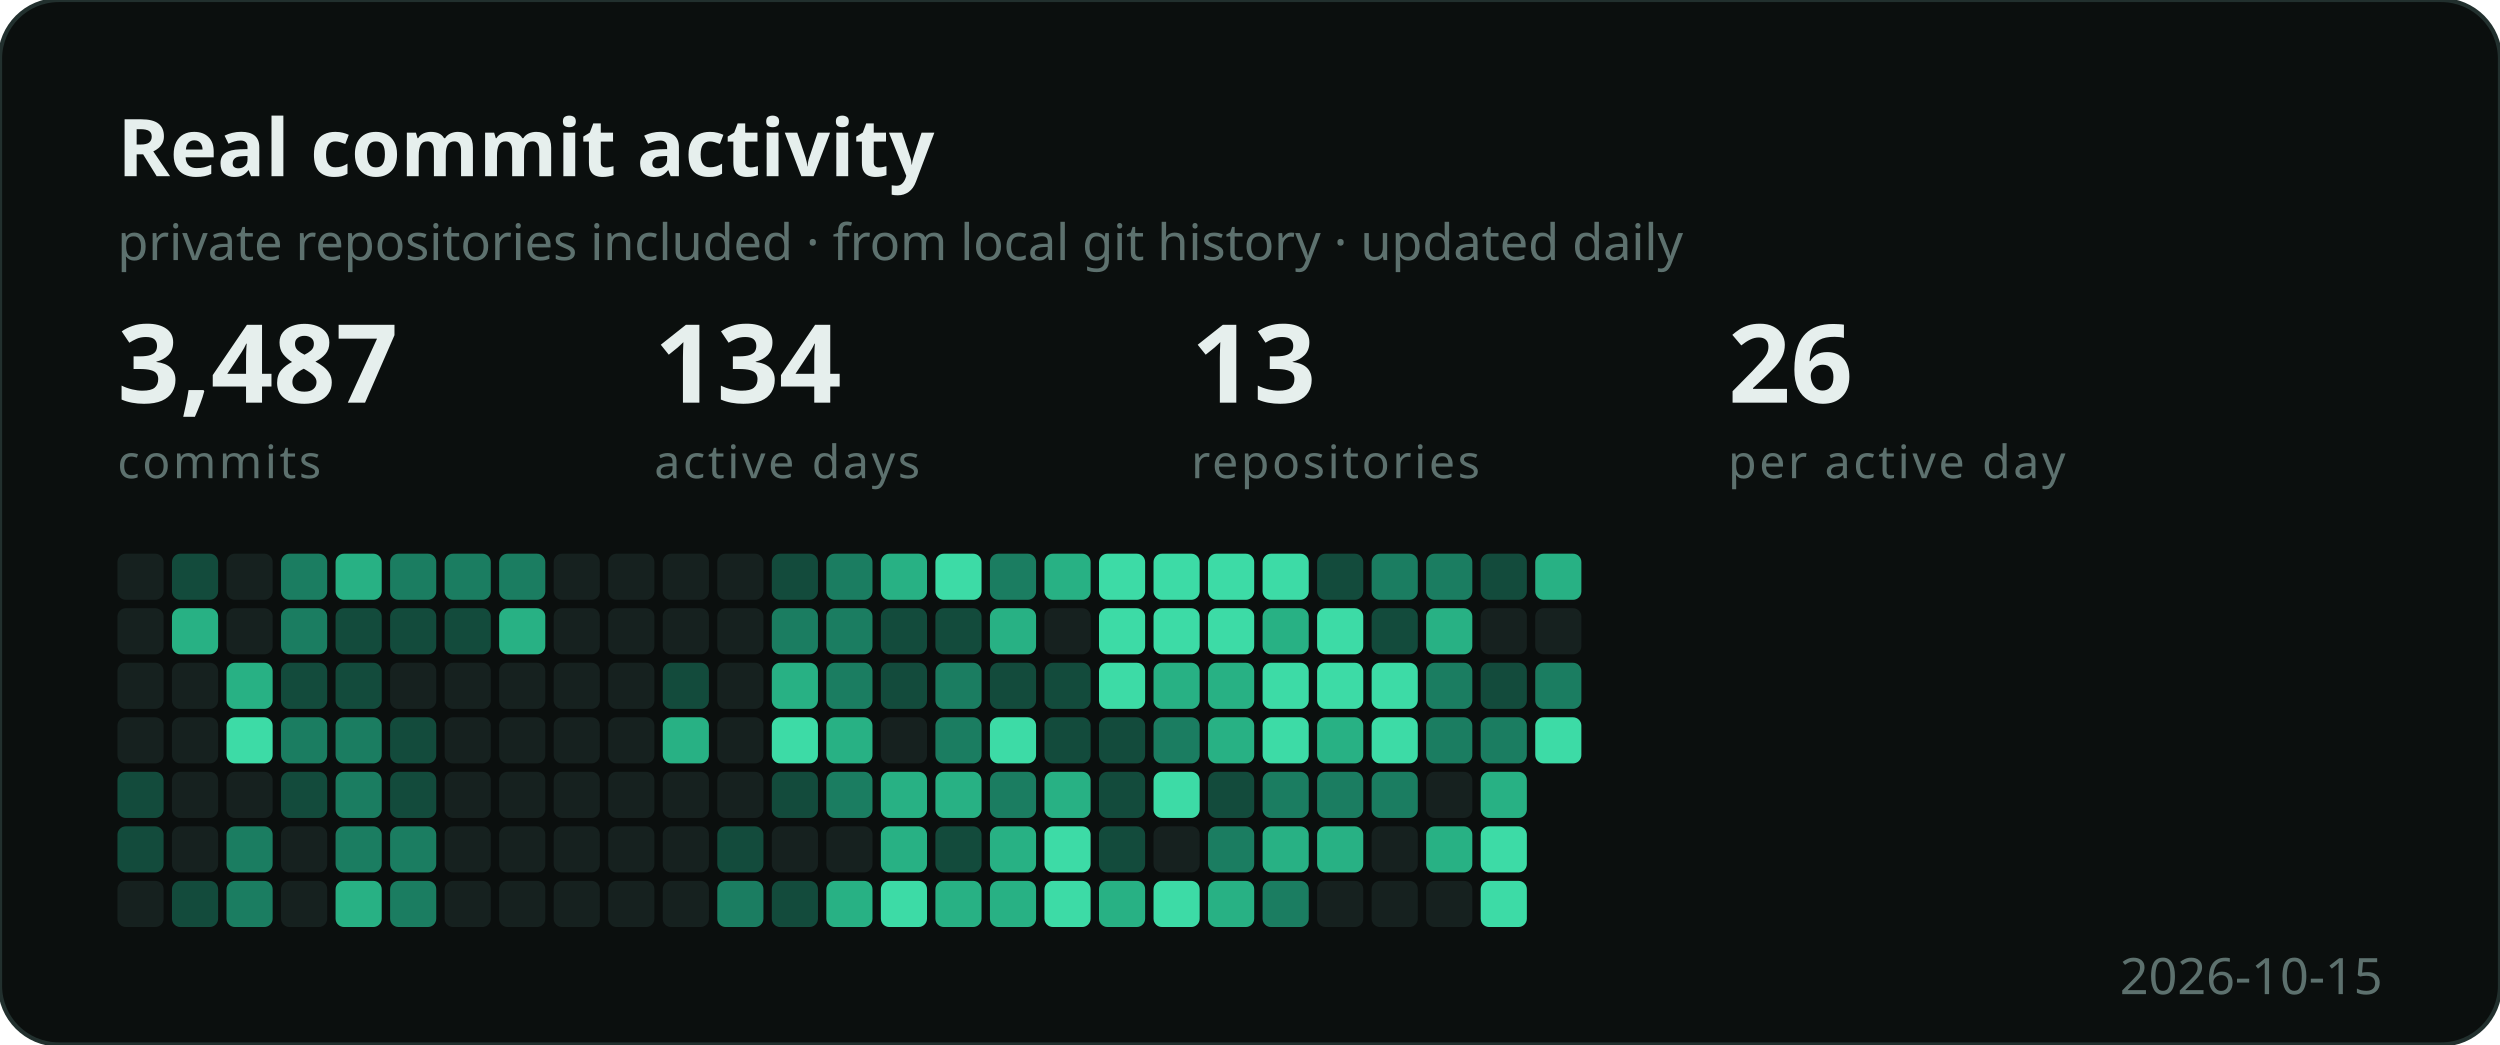
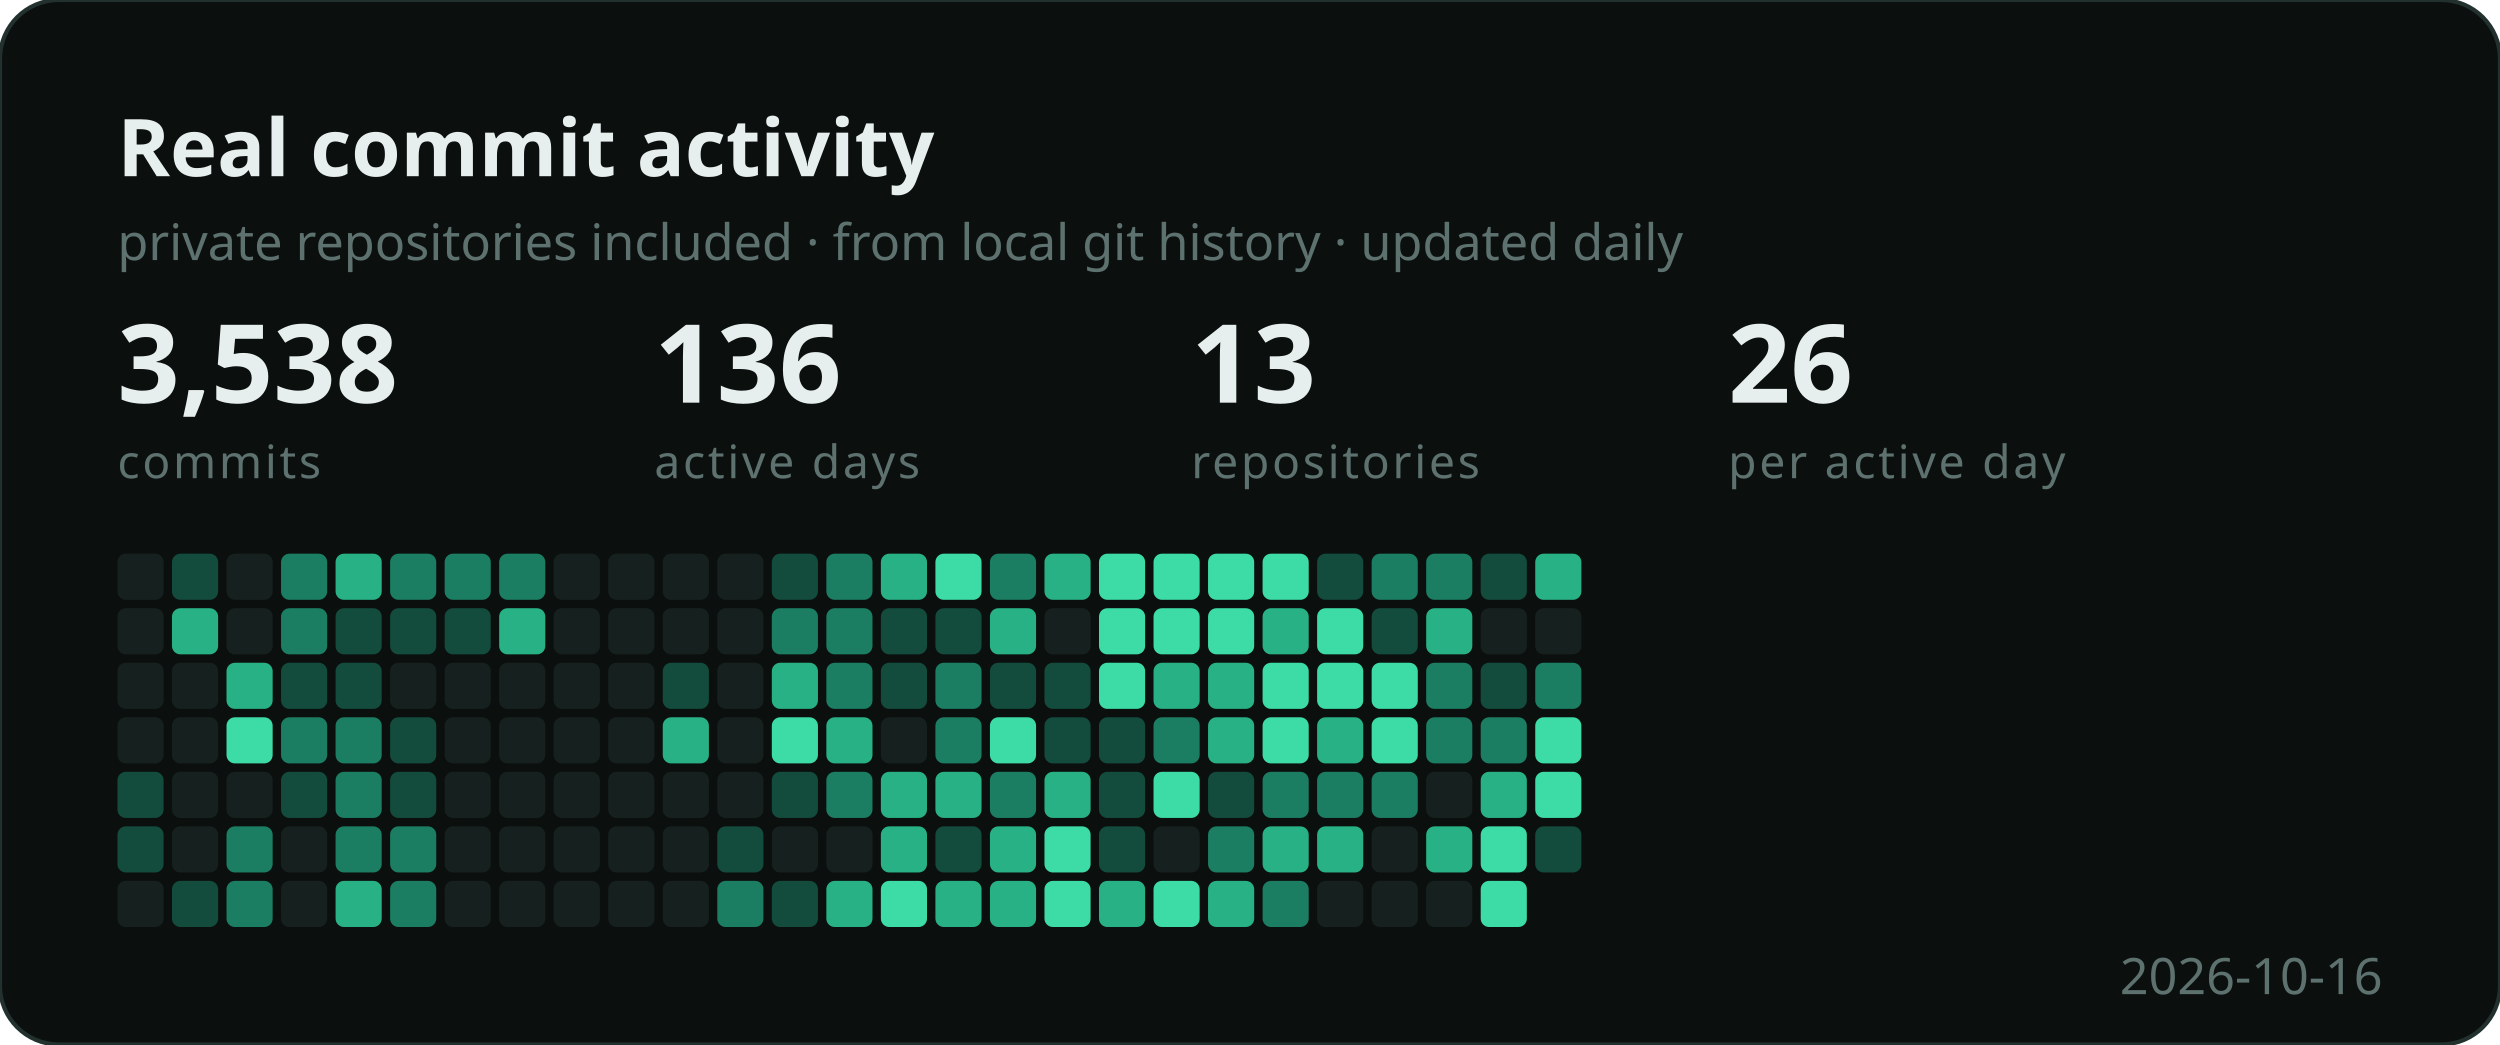
<svg xmlns="http://www.w3.org/2000/svg" width="596" height="249" viewBox="0 0 596 249" role="img" aria-label="Developer activity">
  <style>
    .b { font: 700 19px "Segoe UI", Ubuntu, sans-serif; fill: #e6efed; }
    .s { font: 400 12px "Segoe UI", Ubuntu, sans-serif; fill: #5d716e; }
    .n { font: 700 26px "Segoe UI", Ubuntu, sans-serif; fill: #e6efed; }
    .e { font: 400 11px "Segoe UI", Ubuntu, sans-serif; fill: #5d716e;
          letter-spacing: .06em; text-transform: uppercase; }
  </style>
  <rect width="596" height="249" rx="14" fill="#0b0f0e" stroke="#22302e" />
  <text x="28" y="42" class="b">Real commit activity</text>
  <text x="28" y="62" class="s">private repositories included · from local git history · updated daily</text>
-   <text x="28" y="96" class="n">3,487</text>
+   <text x="28" y="96" class="n">3,538</text>
  <text x="28" y="114" class="e">commits</text>
-   <text x="156" y="96" class="n">134</text>
+   <text x="156" y="96" class="n">136</text>
  <text x="156" y="114" class="e">active days</text>
  <text x="284" y="96" class="n">13</text>
  <text x="284" y="114" class="e">repositories</text>
  <text x="412" y="96" class="n">26</text>
  <text x="412" y="114" class="e">per active day</text>
  <g transform="translate(28,132)">
    <rect x="0" y="0" width="11" height="11" rx="2" fill="#16211f" />
    <rect x="0" y="13" width="11" height="11" rx="2" fill="#16211f" />
    <rect x="0" y="26" width="11" height="11" rx="2" fill="#16211f" />
    <rect x="0" y="39" width="11" height="11" rx="2" fill="#16211f" />
    <rect x="0" y="52" width="11" height="11" rx="2" fill="#134b3c" />
    <rect x="0" y="65" width="11" height="11" rx="2" fill="#134b3c" />
    <rect x="0" y="78" width="11" height="11" rx="2" fill="#16211f" />
    <rect x="13" y="0" width="11" height="11" rx="2" fill="#134b3c" />
    <rect x="13" y="13" width="11" height="11" rx="2" fill="#28b184" />
    <rect x="13" y="26" width="11" height="11" rx="2" fill="#16211f" />
    <rect x="13" y="39" width="11" height="11" rx="2" fill="#16211f" />
    <rect x="13" y="52" width="11" height="11" rx="2" fill="#16211f" />
    <rect x="13" y="65" width="11" height="11" rx="2" fill="#16211f" />
    <rect x="13" y="78" width="11" height="11" rx="2" fill="#134b3c" />
    <rect x="26" y="0" width="11" height="11" rx="2" fill="#16211f" />
    <rect x="26" y="13" width="11" height="11" rx="2" fill="#16211f" />
    <rect x="26" y="26" width="11" height="11" rx="2" fill="#28b184" />
    <rect x="26" y="39" width="11" height="11" rx="2" fill="#3ddba6" />
    <rect x="26" y="52" width="11" height="11" rx="2" fill="#16211f" />
    <rect x="26" y="65" width="11" height="11" rx="2" fill="#1b7d61" />
    <rect x="26" y="78" width="11" height="11" rx="2" fill="#1b7d61" />
    <rect x="39" y="0" width="11" height="11" rx="2" fill="#1b7d61" />
    <rect x="39" y="13" width="11" height="11" rx="2" fill="#1b7d61" />
    <rect x="39" y="26" width="11" height="11" rx="2" fill="#134b3c" />
    <rect x="39" y="39" width="11" height="11" rx="2" fill="#1b7d61" />
    <rect x="39" y="52" width="11" height="11" rx="2" fill="#134b3c" />
    <rect x="39" y="65" width="11" height="11" rx="2" fill="#16211f" />
    <rect x="39" y="78" width="11" height="11" rx="2" fill="#16211f" />
    <rect x="52" y="0" width="11" height="11" rx="2" fill="#28b184" />
    <rect x="52" y="13" width="11" height="11" rx="2" fill="#134b3c" />
    <rect x="52" y="26" width="11" height="11" rx="2" fill="#134b3c" />
    <rect x="52" y="39" width="11" height="11" rx="2" fill="#1b7d61" />
    <rect x="52" y="52" width="11" height="11" rx="2" fill="#1b7d61" />
    <rect x="52" y="65" width="11" height="11" rx="2" fill="#1b7d61" />
    <rect x="52" y="78" width="11" height="11" rx="2" fill="#28b184" />
    <rect x="65" y="0" width="11" height="11" rx="2" fill="#1b7d61" />
    <rect x="65" y="13" width="11" height="11" rx="2" fill="#134b3c" />
    <rect x="65" y="26" width="11" height="11" rx="2" fill="#16211f" />
    <rect x="65" y="39" width="11" height="11" rx="2" fill="#134b3c" />
    <rect x="65" y="52" width="11" height="11" rx="2" fill="#134b3c" />
    <rect x="65" y="65" width="11" height="11" rx="2" fill="#1b7d61" />
    <rect x="65" y="78" width="11" height="11" rx="2" fill="#1b7d61" />
    <rect x="78" y="0" width="11" height="11" rx="2" fill="#1b7d61" />
    <rect x="78" y="13" width="11" height="11" rx="2" fill="#134b3c" />
    <rect x="78" y="26" width="11" height="11" rx="2" fill="#16211f" />
    <rect x="78" y="39" width="11" height="11" rx="2" fill="#16211f" />
    <rect x="78" y="52" width="11" height="11" rx="2" fill="#16211f" />
    <rect x="78" y="65" width="11" height="11" rx="2" fill="#16211f" />
    <rect x="78" y="78" width="11" height="11" rx="2" fill="#16211f" />
    <rect x="91" y="0" width="11" height="11" rx="2" fill="#1b7d61" />
    <rect x="91" y="13" width="11" height="11" rx="2" fill="#28b184" />
    <rect x="91" y="26" width="11" height="11" rx="2" fill="#16211f" />
    <rect x="91" y="39" width="11" height="11" rx="2" fill="#16211f" />
    <rect x="91" y="52" width="11" height="11" rx="2" fill="#16211f" />
    <rect x="91" y="65" width="11" height="11" rx="2" fill="#16211f" />
    <rect x="91" y="78" width="11" height="11" rx="2" fill="#16211f" />
    <rect x="104" y="0" width="11" height="11" rx="2" fill="#16211f" />
    <rect x="104" y="13" width="11" height="11" rx="2" fill="#16211f" />
    <rect x="104" y="26" width="11" height="11" rx="2" fill="#16211f" />
    <rect x="104" y="39" width="11" height="11" rx="2" fill="#16211f" />
    <rect x="104" y="52" width="11" height="11" rx="2" fill="#16211f" />
    <rect x="104" y="65" width="11" height="11" rx="2" fill="#16211f" />
    <rect x="104" y="78" width="11" height="11" rx="2" fill="#16211f" />
    <rect x="117" y="0" width="11" height="11" rx="2" fill="#16211f" />
    <rect x="117" y="13" width="11" height="11" rx="2" fill="#16211f" />
    <rect x="117" y="26" width="11" height="11" rx="2" fill="#16211f" />
    <rect x="117" y="39" width="11" height="11" rx="2" fill="#16211f" />
    <rect x="117" y="52" width="11" height="11" rx="2" fill="#16211f" />
    <rect x="117" y="65" width="11" height="11" rx="2" fill="#16211f" />
    <rect x="117" y="78" width="11" height="11" rx="2" fill="#16211f" />
    <rect x="130" y="0" width="11" height="11" rx="2" fill="#16211f" />
    <rect x="130" y="13" width="11" height="11" rx="2" fill="#16211f" />
    <rect x="130" y="26" width="11" height="11" rx="2" fill="#134b3c" />
    <rect x="130" y="39" width="11" height="11" rx="2" fill="#28b184" />
    <rect x="130" y="52" width="11" height="11" rx="2" fill="#16211f" />
    <rect x="130" y="65" width="11" height="11" rx="2" fill="#16211f" />
    <rect x="130" y="78" width="11" height="11" rx="2" fill="#16211f" />
    <rect x="143" y="0" width="11" height="11" rx="2" fill="#16211f" />
    <rect x="143" y="13" width="11" height="11" rx="2" fill="#16211f" />
    <rect x="143" y="26" width="11" height="11" rx="2" fill="#16211f" />
    <rect x="143" y="39" width="11" height="11" rx="2" fill="#16211f" />
    <rect x="143" y="52" width="11" height="11" rx="2" fill="#16211f" />
    <rect x="143" y="65" width="11" height="11" rx="2" fill="#134b3c" />
    <rect x="143" y="78" width="11" height="11" rx="2" fill="#1b7d61" />
    <rect x="156" y="0" width="11" height="11" rx="2" fill="#134b3c" />
    <rect x="156" y="13" width="11" height="11" rx="2" fill="#1b7d61" />
    <rect x="156" y="26" width="11" height="11" rx="2" fill="#28b184" />
    <rect x="156" y="39" width="11" height="11" rx="2" fill="#3ddba6" />
    <rect x="156" y="52" width="11" height="11" rx="2" fill="#134b3c" />
    <rect x="156" y="65" width="11" height="11" rx="2" fill="#16211f" />
    <rect x="156" y="78" width="11" height="11" rx="2" fill="#134b3c" />
    <rect x="169" y="0" width="11" height="11" rx="2" fill="#1b7d61" />
    <rect x="169" y="13" width="11" height="11" rx="2" fill="#1b7d61" />
    <rect x="169" y="26" width="11" height="11" rx="2" fill="#1b7d61" />
    <rect x="169" y="39" width="11" height="11" rx="2" fill="#28b184" />
    <rect x="169" y="52" width="11" height="11" rx="2" fill="#1b7d61" />
    <rect x="169" y="65" width="11" height="11" rx="2" fill="#16211f" />
    <rect x="169" y="78" width="11" height="11" rx="2" fill="#28b184" />
    <rect x="182" y="0" width="11" height="11" rx="2" fill="#28b184" />
    <rect x="182" y="13" width="11" height="11" rx="2" fill="#134b3c" />
    <rect x="182" y="26" width="11" height="11" rx="2" fill="#134b3c" />
    <rect x="182" y="39" width="11" height="11" rx="2" fill="#16211f" />
    <rect x="182" y="52" width="11" height="11" rx="2" fill="#28b184" />
    <rect x="182" y="65" width="11" height="11" rx="2" fill="#28b184" />
    <rect x="182" y="78" width="11" height="11" rx="2" fill="#3ddba6" />
    <rect x="195" y="0" width="11" height="11" rx="2" fill="#3ddba6" />
    <rect x="195" y="13" width="11" height="11" rx="2" fill="#134b3c" />
    <rect x="195" y="26" width="11" height="11" rx="2" fill="#1b7d61" />
    <rect x="195" y="39" width="11" height="11" rx="2" fill="#1b7d61" />
    <rect x="195" y="52" width="11" height="11" rx="2" fill="#28b184" />
    <rect x="195" y="65" width="11" height="11" rx="2" fill="#134b3c" />
    <rect x="195" y="78" width="11" height="11" rx="2" fill="#28b184" />
    <rect x="208" y="0" width="11" height="11" rx="2" fill="#1b7d61" />
    <rect x="208" y="13" width="11" height="11" rx="2" fill="#28b184" />
    <rect x="208" y="26" width="11" height="11" rx="2" fill="#134b3c" />
    <rect x="208" y="39" width="11" height="11" rx="2" fill="#3ddba6" />
    <rect x="208" y="52" width="11" height="11" rx="2" fill="#1b7d61" />
    <rect x="208" y="65" width="11" height="11" rx="2" fill="#28b184" />
    <rect x="208" y="78" width="11" height="11" rx="2" fill="#28b184" />
    <rect x="221" y="0" width="11" height="11" rx="2" fill="#28b184" />
    <rect x="221" y="13" width="11" height="11" rx="2" fill="#16211f" />
    <rect x="221" y="26" width="11" height="11" rx="2" fill="#134b3c" />
    <rect x="221" y="39" width="11" height="11" rx="2" fill="#134b3c" />
    <rect x="221" y="52" width="11" height="11" rx="2" fill="#28b184" />
    <rect x="221" y="65" width="11" height="11" rx="2" fill="#3ddba6" />
    <rect x="221" y="78" width="11" height="11" rx="2" fill="#3ddba6" />
    <rect x="234" y="0" width="11" height="11" rx="2" fill="#3ddba6" />
    <rect x="234" y="13" width="11" height="11" rx="2" fill="#3ddba6" />
    <rect x="234" y="26" width="11" height="11" rx="2" fill="#3ddba6" />
    <rect x="234" y="39" width="11" height="11" rx="2" fill="#134b3c" />
    <rect x="234" y="52" width="11" height="11" rx="2" fill="#134b3c" />
    <rect x="234" y="65" width="11" height="11" rx="2" fill="#134b3c" />
    <rect x="234" y="78" width="11" height="11" rx="2" fill="#28b184" />
    <rect x="247" y="0" width="11" height="11" rx="2" fill="#3ddba6" />
    <rect x="247" y="13" width="11" height="11" rx="2" fill="#3ddba6" />
    <rect x="247" y="26" width="11" height="11" rx="2" fill="#28b184" />
    <rect x="247" y="39" width="11" height="11" rx="2" fill="#1b7d61" />
    <rect x="247" y="52" width="11" height="11" rx="2" fill="#3ddba6" />
    <rect x="247" y="65" width="11" height="11" rx="2" fill="#16211f" />
    <rect x="247" y="78" width="11" height="11" rx="2" fill="#3ddba6" />
    <rect x="260" y="0" width="11" height="11" rx="2" fill="#3ddba6" />
    <rect x="260" y="13" width="11" height="11" rx="2" fill="#3ddba6" />
    <rect x="260" y="26" width="11" height="11" rx="2" fill="#28b184" />
    <rect x="260" y="39" width="11" height="11" rx="2" fill="#28b184" />
    <rect x="260" y="52" width="11" height="11" rx="2" fill="#134b3c" />
    <rect x="260" y="65" width="11" height="11" rx="2" fill="#1b7d61" />
    <rect x="260" y="78" width="11" height="11" rx="2" fill="#28b184" />
    <rect x="273" y="0" width="11" height="11" rx="2" fill="#3ddba6" />
    <rect x="273" y="13" width="11" height="11" rx="2" fill="#28b184" />
    <rect x="273" y="26" width="11" height="11" rx="2" fill="#3ddba6" />
    <rect x="273" y="39" width="11" height="11" rx="2" fill="#3ddba6" />
    <rect x="273" y="52" width="11" height="11" rx="2" fill="#1b7d61" />
    <rect x="273" y="65" width="11" height="11" rx="2" fill="#28b184" />
    <rect x="273" y="78" width="11" height="11" rx="2" fill="#1b7d61" />
    <rect x="286" y="0" width="11" height="11" rx="2" fill="#134b3c" />
    <rect x="286" y="13" width="11" height="11" rx="2" fill="#3ddba6" />
    <rect x="286" y="26" width="11" height="11" rx="2" fill="#3ddba6" />
    <rect x="286" y="39" width="11" height="11" rx="2" fill="#28b184" />
    <rect x="286" y="52" width="11" height="11" rx="2" fill="#1b7d61" />
    <rect x="286" y="65" width="11" height="11" rx="2" fill="#28b184" />
    <rect x="286" y="78" width="11" height="11" rx="2" fill="#16211f" />
    <rect x="299" y="0" width="11" height="11" rx="2" fill="#1b7d61" />
    <rect x="299" y="13" width="11" height="11" rx="2" fill="#134b3c" />
    <rect x="299" y="26" width="11" height="11" rx="2" fill="#3ddba6" />
    <rect x="299" y="39" width="11" height="11" rx="2" fill="#3ddba6" />
    <rect x="299" y="52" width="11" height="11" rx="2" fill="#1b7d61" />
    <rect x="299" y="65" width="11" height="11" rx="2" fill="#16211f" />
    <rect x="299" y="78" width="11" height="11" rx="2" fill="#16211f" />
    <rect x="312" y="0" width="11" height="11" rx="2" fill="#1b7d61" />
    <rect x="312" y="13" width="11" height="11" rx="2" fill="#28b184" />
    <rect x="312" y="26" width="11" height="11" rx="2" fill="#1b7d61" />
    <rect x="312" y="39" width="11" height="11" rx="2" fill="#1b7d61" />
    <rect x="312" y="52" width="11" height="11" rx="2" fill="#16211f" />
    <rect x="312" y="65" width="11" height="11" rx="2" fill="#28b184" />
    <rect x="312" y="78" width="11" height="11" rx="2" fill="#16211f" />
    <rect x="325" y="0" width="11" height="11" rx="2" fill="#134b3c" />
    <rect x="325" y="13" width="11" height="11" rx="2" fill="#16211f" />
    <rect x="325" y="26" width="11" height="11" rx="2" fill="#134b3c" />
    <rect x="325" y="39" width="11" height="11" rx="2" fill="#1b7d61" />
    <rect x="325" y="52" width="11" height="11" rx="2" fill="#28b184" />
    <rect x="325" y="65" width="11" height="11" rx="2" fill="#3ddba6" />
    <rect x="325" y="78" width="11" height="11" rx="2" fill="#3ddba6" />
    <rect x="338" y="0" width="11" height="11" rx="2" fill="#28b184" />
    <rect x="338" y="13" width="11" height="11" rx="2" fill="#16211f" />
    <rect x="338" y="26" width="11" height="11" rx="2" fill="#1b7d61" />
    <rect x="338" y="39" width="11" height="11" rx="2" fill="#3ddba6" />
+     <rect x="338" y="52" width="11" height="11" rx="2" fill="#3ddba6" />
+     <rect x="338" y="65" width="11" height="11" rx="2" fill="#134b3c" />
  </g>
-   <text x="568" y="237" class="s" text-anchor="end">2026-10-15</text>
+   <text x="568" y="237" class="s" text-anchor="end">2026-10-16</text>
</svg>
